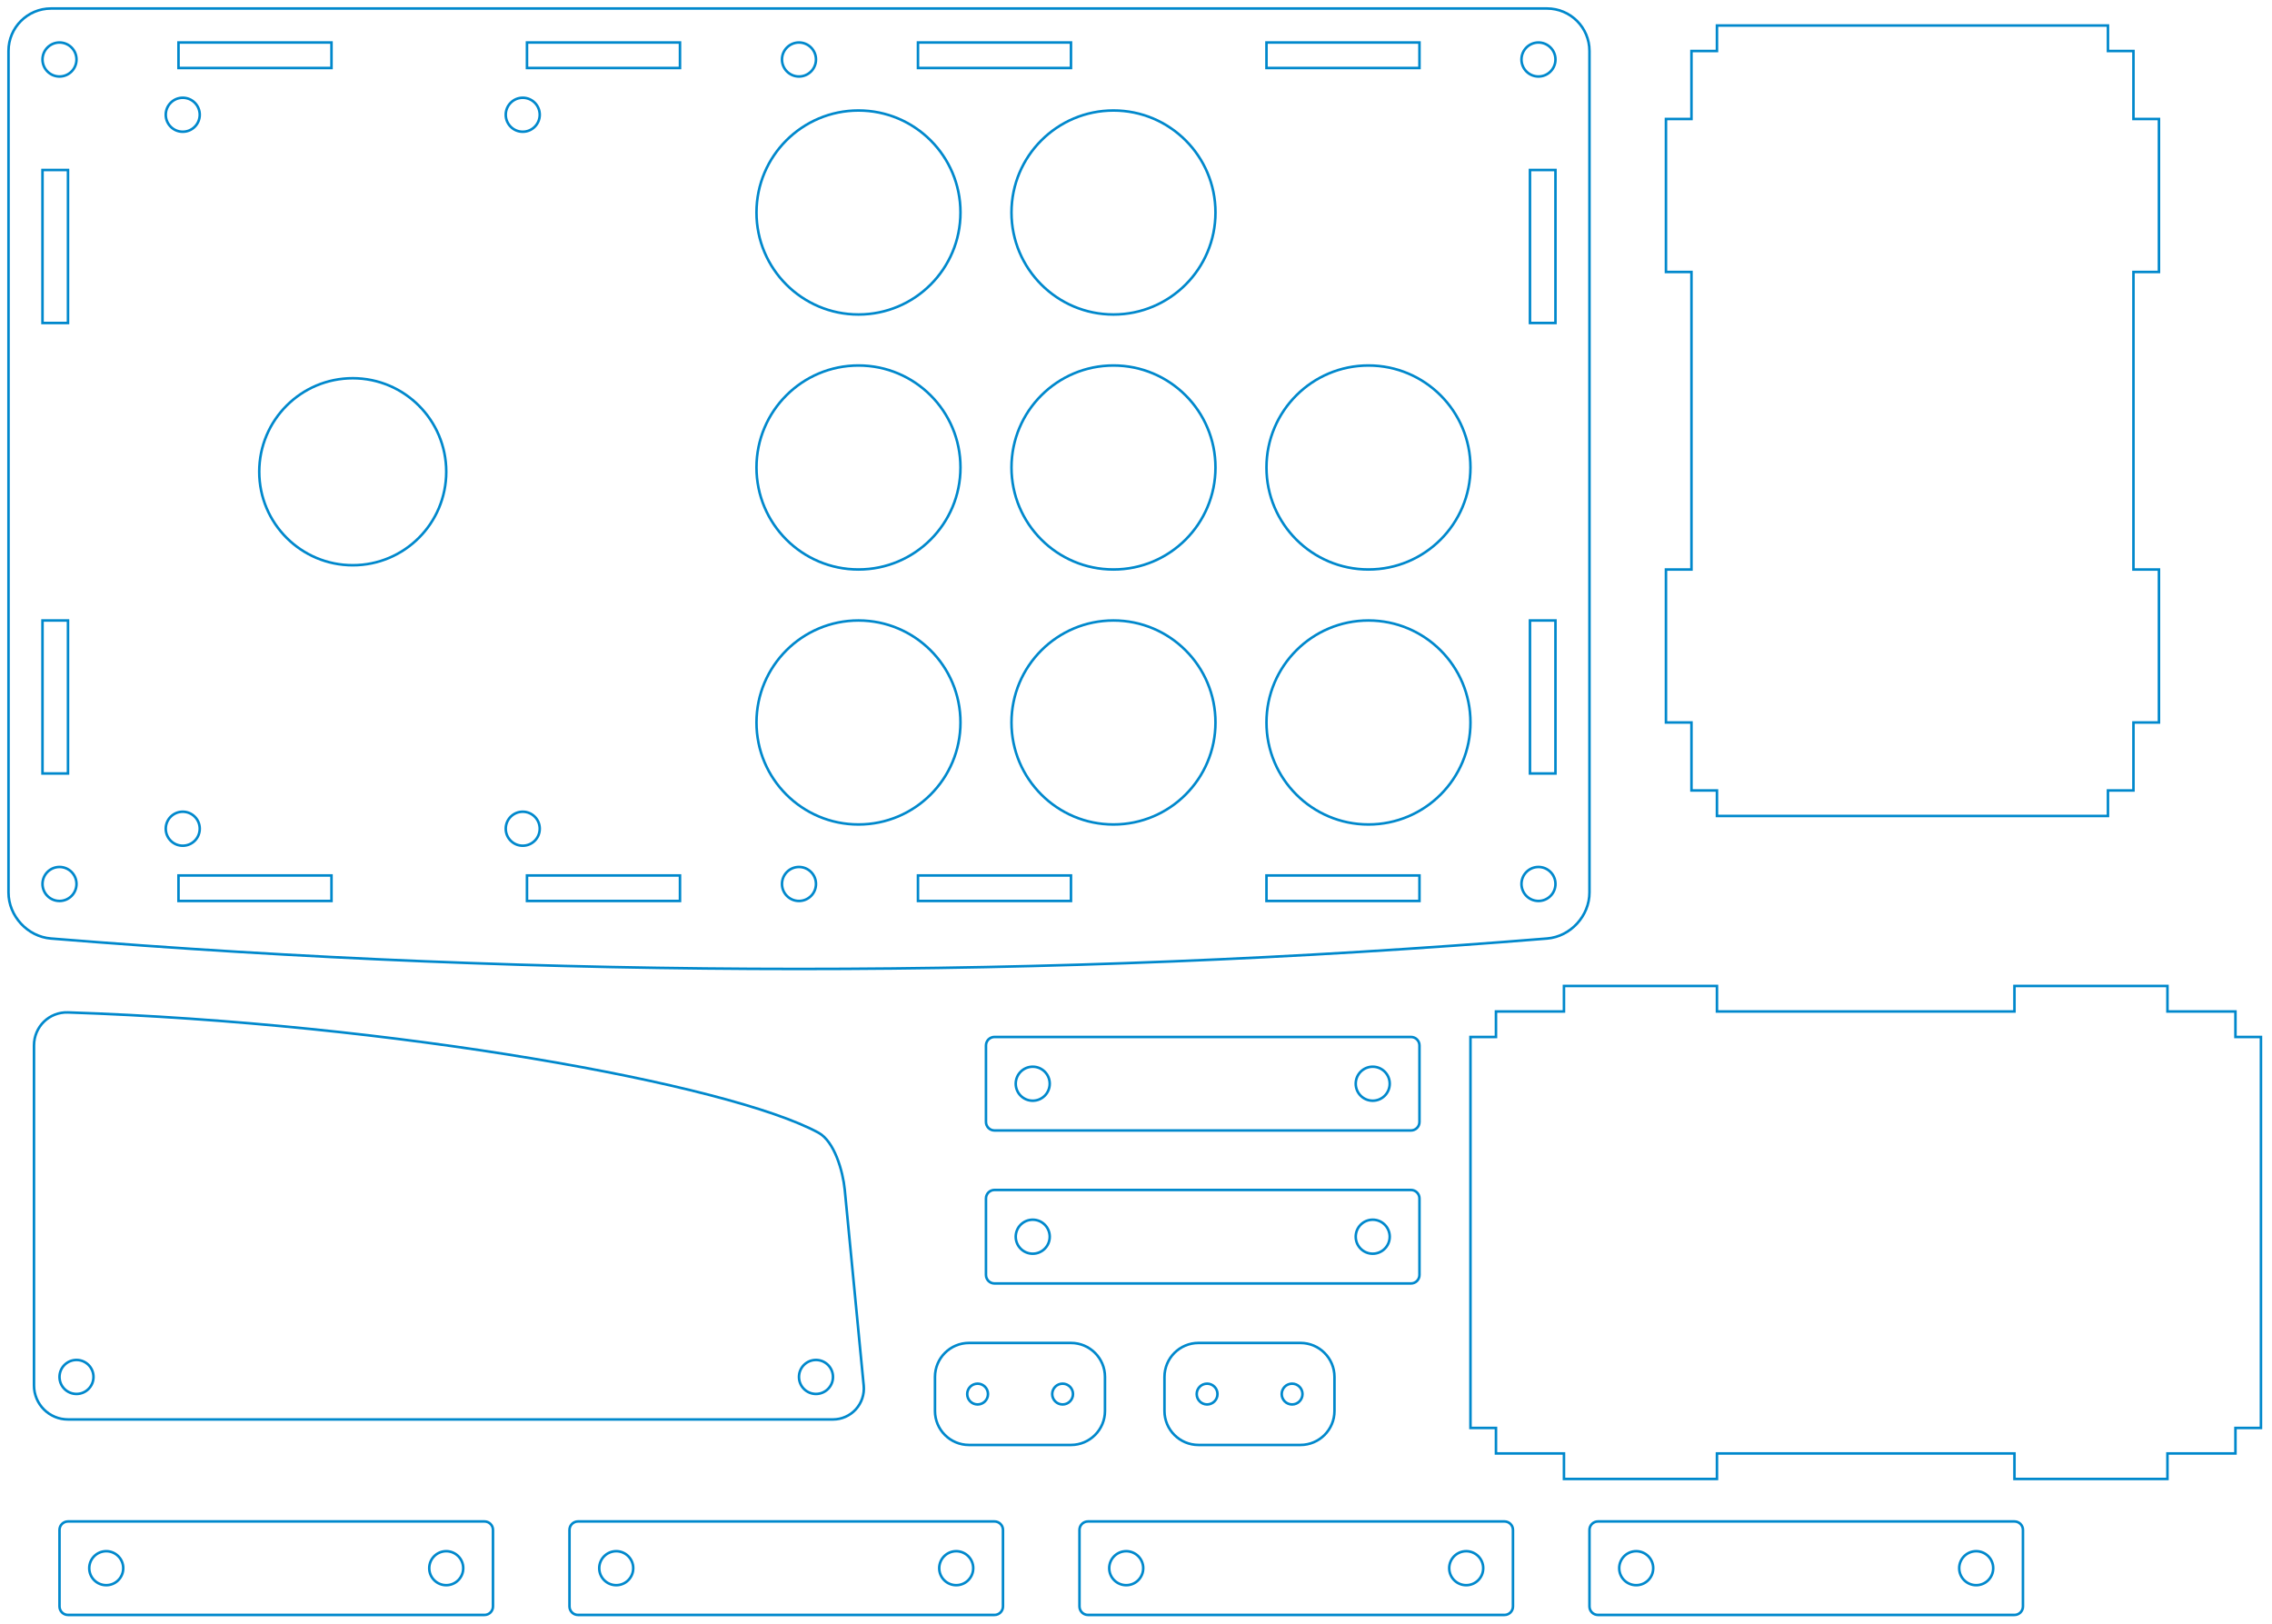
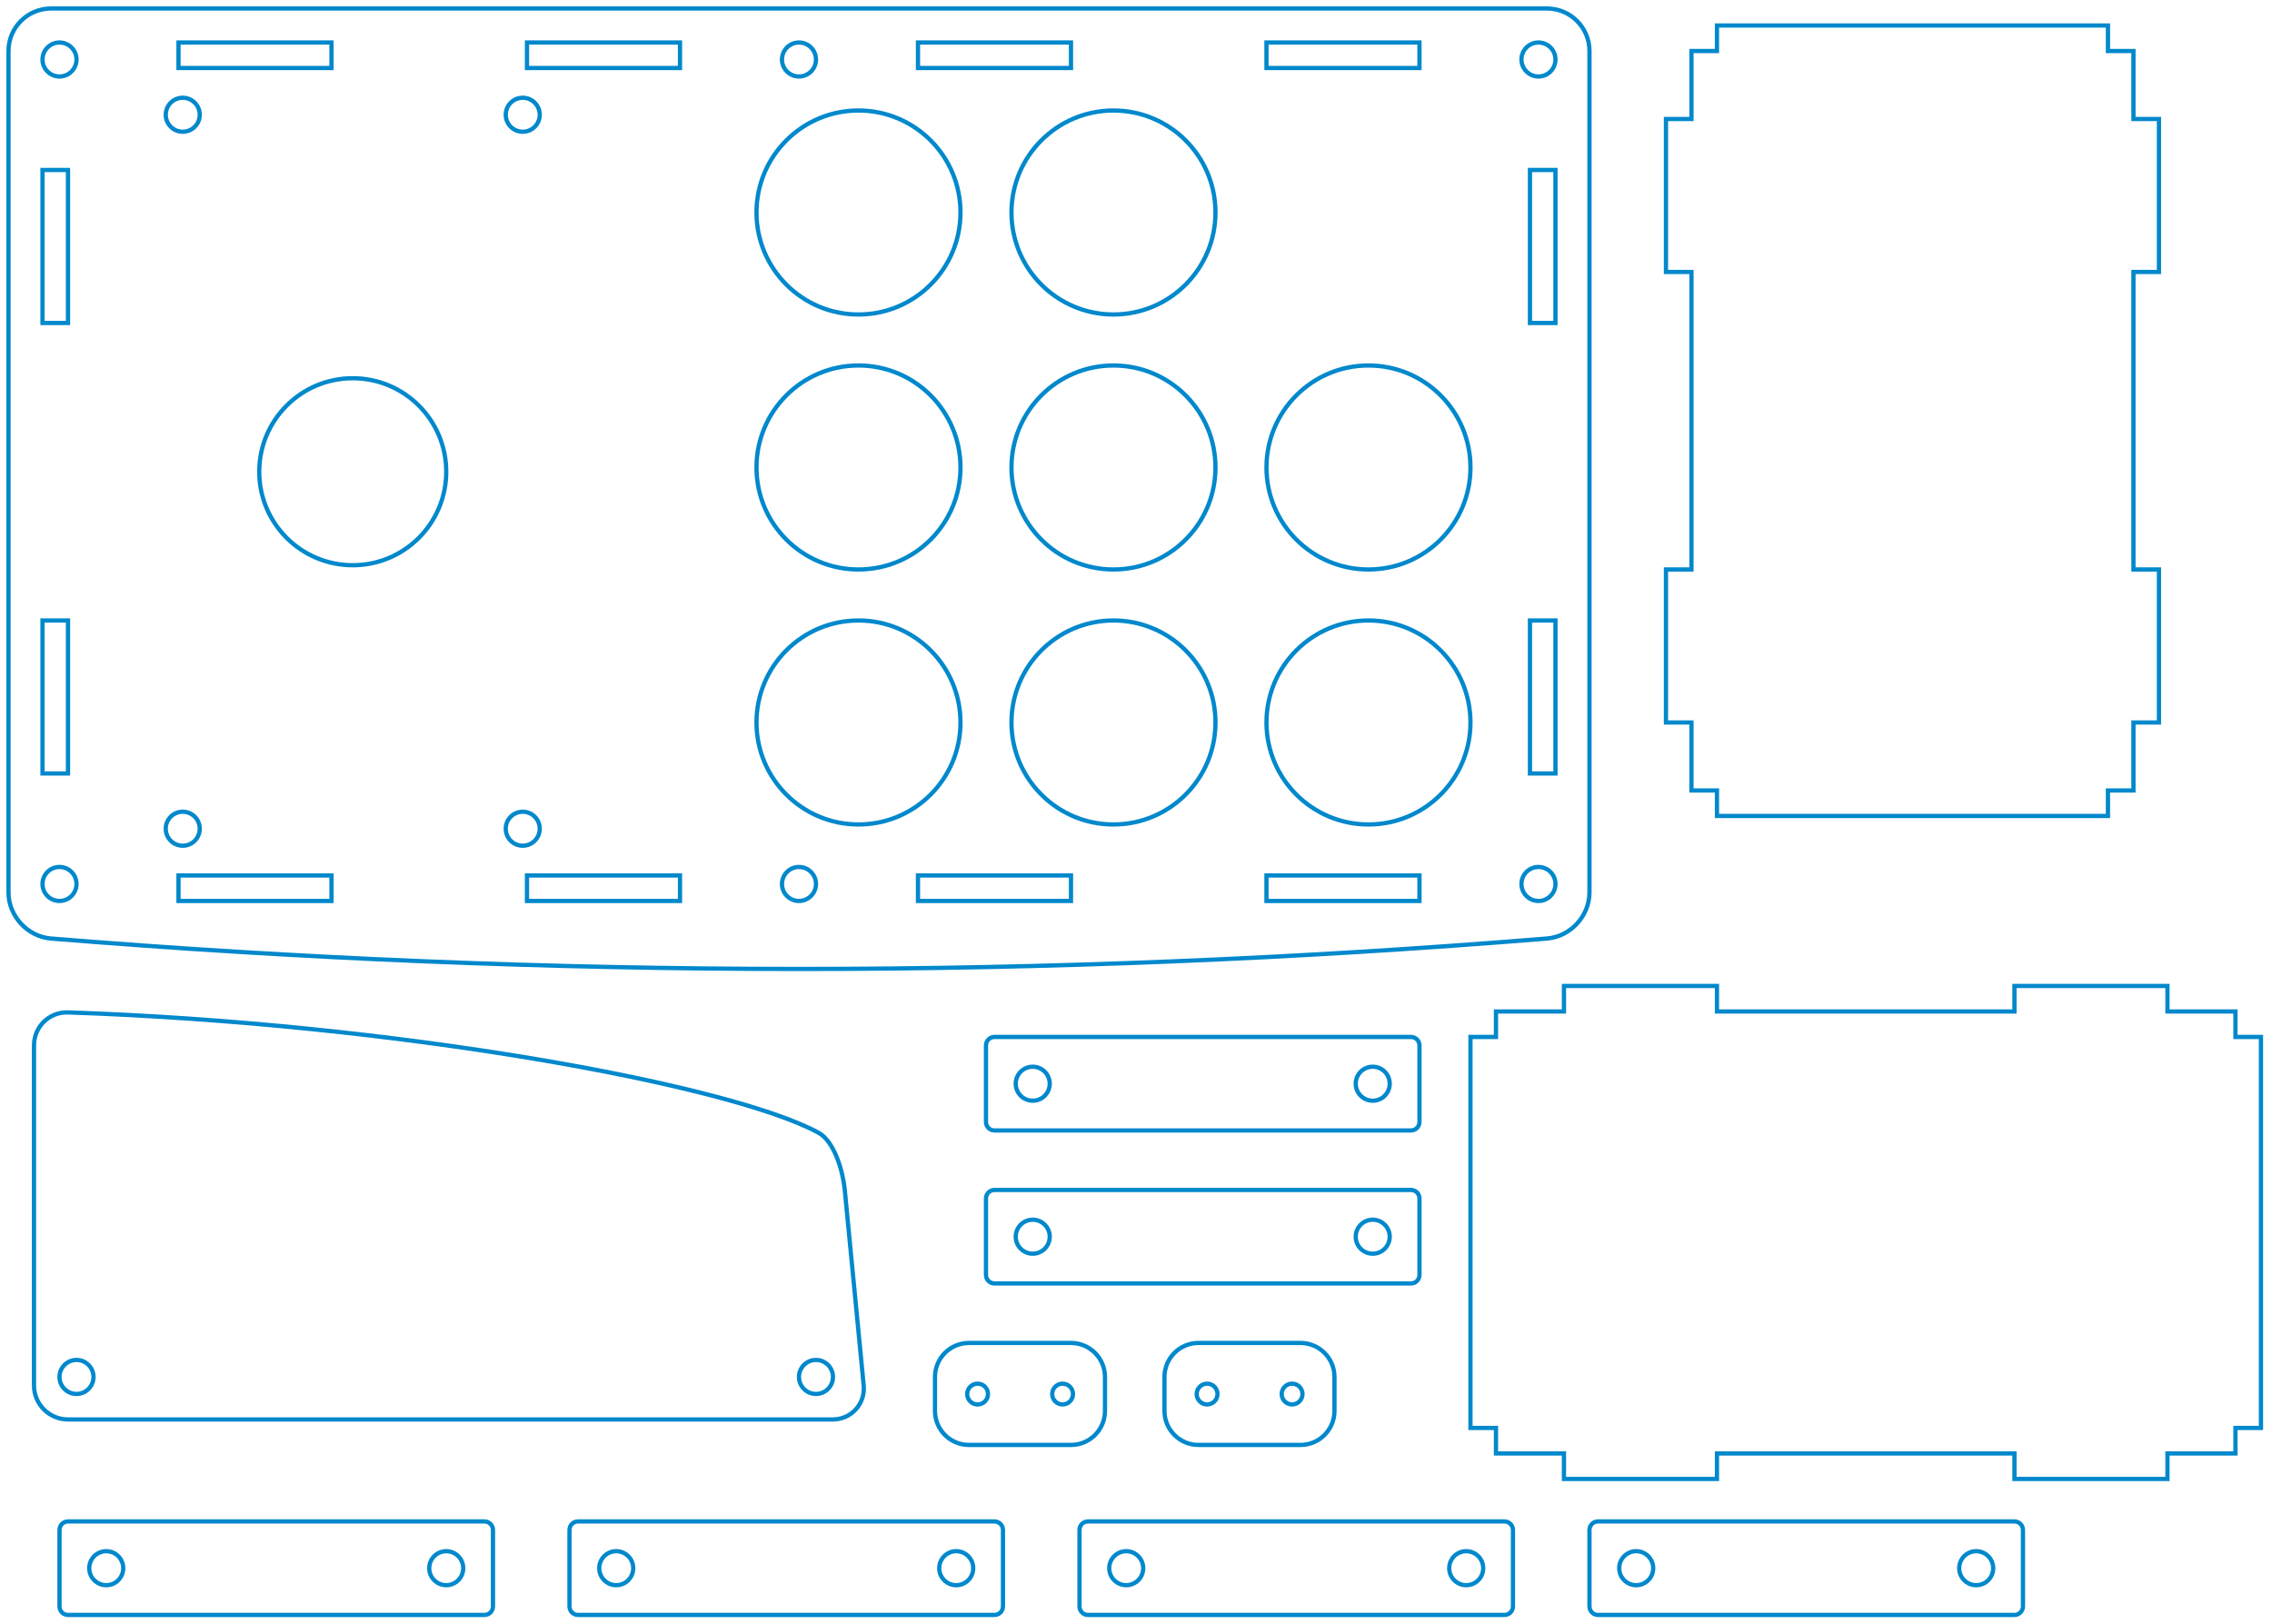
<svg xmlns="http://www.w3.org/2000/svg" xmlns:xlink="http://www.w3.org/1999/xlink" width="267.3mm" height="191mm" viewBox="0 0 267.3 191" version="1.1" id="svg94">
  <style id="style13677">
.measure-arrow
{
}
.measure-label
{

}
.measure-line
{
}</style>
  <defs id="defs91">
-     <color-profile name="Best-RGB" xlink:href="file:///usr/share/color/icc/colord/BestRGB.icc" id="color-profile1159" />
+     <color-profile name="Best-RGB" xlink:href="file:///usr/share/color/icc/colord/BestRGB.icc" id="color-profile1271" />
  </defs>
  <g id="layer1">
-     <g id="g1133" transform="translate(-17,-4)">
-       <g id="g6746-6-5-1" transform="rotate(180,200.5,105)" style="display:inline;stroke:#0088cc;stroke-width:0.3;stroke-miterlimit:4;stroke-dasharray:none;stroke-opacity:1">
-         </g>
-       <g id="g6746-6-5-1-2" transform="rotate(180,211.5,105)" style="display:inline;stroke:#0088cc;stroke-width:0.3;stroke-miterlimit:4;stroke-dasharray:none;stroke-opacity:1">
-         <circle style="display:inline;fill:none;stroke:#0088cc;stroke-width:0.3;stroke-miterlimit:4;stroke-dasharray:none;stroke-opacity:1" id="path23715-2-9-2-2-5-8" cx="280.986" cy="41.987" r="1.223" />
-         <circle style="display:inline;fill:none;stroke:#0088cc;stroke-width:0.3;stroke-miterlimit:4;stroke-dasharray:none;stroke-opacity:1" id="path23715-2-8-7-9-9-5-2" cx="290.986" cy="41.987" r="1.223" />
-         <path style="display:inline;fill:none;stroke:#0088cc;stroke-width:0.3;stroke-miterlimit:4;stroke-dasharray:none;stroke-opacity:1" id="rect6141-3-3-1-8-0" width="20" height="12" x="276" y="36" d="m 280,36 h 12 a 4,4 45 0 1 4,4 v 4 a 4,4 135 0 1 -4,4 h -12 a 4,4 45 0 1 -4,-4 v -4 a 4,4 135 0 1 4,-4 z" />
-       </g>
-       <g id="g6746-6-5-1-2-2" transform="rotate(180,225,105)" style="display:inline;stroke:#0088cc;stroke-width:0.3;stroke-miterlimit:4;stroke-dasharray:none;stroke-opacity:1">
-         <circle style="display:inline;fill:none;stroke:#0088cc;stroke-width:0.3;stroke-miterlimit:4;stroke-dasharray:none;stroke-opacity:1" id="path23715-2-9-2-2-5-8-6" cx="280.986" cy="41.987" r="1.223" />
-         <circle style="display:inline;fill:none;stroke:#0088cc;stroke-width:0.3;stroke-miterlimit:4;stroke-dasharray:none;stroke-opacity:1" id="path23715-2-8-7-9-9-5-2-7" cx="290.986" cy="41.987" r="1.223" />
-         <path style="display:inline;fill:none;stroke:#0088cc;stroke-width:0.3;stroke-miterlimit:4;stroke-dasharray:none;stroke-opacity:1" id="rect6141-3-3-1-8-0-8" width="20" height="12" x="276" y="36" d="m 280,36 h 12 a 4,4 45 0 1 4,4 v 4 a 4,4 135 0 1 -4,4 h -12 a 4,4 45 0 1 -4,-4 v -4 a 4,4 135 0 1 4,-4 z" />
-       </g>
-       <path id="path13164-7-8-8-4-3-5-3-6-2path13164-7-8-8-4-3-5-3-6-2" style="fill:none;stroke:#0088cc;stroke-width:0.3;stroke-linecap:square;stroke-linejoin:miter;stroke-miterlimit:4;stroke-dasharray:none;stroke-dashoffset:0;stroke-opacity:1" d="m 271,18 -3,-6e-5 L 268,10 h -3 v -3 H 219 L 219,10 216,10 216,18 213,18 v 18 h 3 v 35 L 213,71 l 7e-5,18 h 3 L 216,97 h 3 v 3 h 46 V 97 h 3 l -9e-5,-8 h 3 V 71 l -3,-1.4e-4 v -35 h 3 z">
+     <g id="g1517">
+       <path id="path23715-2-9-2-2-5-8" style="display:inline;fill:none;stroke:#0088cc;stroke-width:0.5" transform="scale(-1)" d="m -123.791,-164.013 a 1.223,1.223 0 0 1 -1.223,1.223 1.223,1.223 0 0 1 -1.223,-1.223 1.223,1.223 0 0 1 1.223,-1.223 1.223,1.223 0 0 1 1.223,1.223 z" />
+       <path id="path23715-2-8-7-9-9-5-2" style="display:inline;fill:none;stroke:#0088cc;stroke-width:0.5" transform="scale(-1)" d="m -113.791,-164.013 a 1.223,1.223 0 0 1 -1.223,1.223 1.223,1.223 0 0 1 -1.223,-1.223 1.223,1.223 0 0 1 1.223,-1.223 1.223,1.223 0 0 1 1.223,1.223 z" />
+       <path id="rect6141-3-3-1-8-0" transform="scale(-1)" d="m -126,-170 h 12 a 4,4 45 0 1 4,4 v 4 a 4,4 135 0 1 -4,4 h -12 a 4,4 45 0 1 -4,-4 V -166 a 4,4 135 0 1 4,-4 z" style="display:inline;fill:none;stroke:#0088cc;stroke-width:0.5;stroke-miterlimit:4;stroke-dasharray:none;stroke-opacity:1" />
+       <path id="path23715-2-9-2-2-5-8-6" style="display:inline;fill:none;stroke:#0088cc;stroke-width:0.5" transform="scale(-1)" d="m -150.791,-164.013 a 1.223,1.223 0 0 1 -1.223,1.223 1.223,1.223 0 0 1 -1.223,-1.223 1.223,1.223 0 0 1 1.223,-1.223 1.223,1.223 0 0 1 1.223,1.223 z" />
+       <path id="path23715-2-8-7-9-9-5-2-7" style="display:inline;fill:none;stroke:#0088cc;stroke-width:0.5" transform="scale(-1)" d="m -140.791,-164.013 a 1.223,1.223 0 0 1 -1.223,1.223 1.223,1.223 0 0 1 -1.223,-1.223 1.223,1.223 0 0 1 1.223,-1.223 1.223,1.223 0 0 1 1.223,1.223 z" />
+       <path id="rect6141-3-3-1-8-0-8" transform="scale(-1)" d="m -153,-170 h 12 a 4,4 45 0 1 4,4 v 4 a 4,4 135 0 1 -4,4 h -12 a 4,4 45 0 1 -4,-4 V -166 a 4,4 135 0 1 4,-4 z" style="display:inline;fill:none;stroke:#0088cc;stroke-width:0.5;stroke-miterlimit:4;stroke-dasharray:none;stroke-opacity:1" />
+       <path id="path13164-7-8-8-4-3-5-3-6-2path13164-7-8-8-4-3-5-3-6-2" style="fill:none;stroke:#0088cc;stroke-width:0.5;stroke-linecap:square;stroke-linejoin:miter;stroke-miterlimit:4;stroke-dasharray:none;stroke-dashoffset:0;stroke-opacity:1" d="m 254,14 -3,-6e-5 L 251,6 h -3 v -3 H 202 L 202,6 199,6 199,14 196,14 v 18 h 3 v 35 L 196,67 l 7e-5,18 h 3 L 199,93 h 3 v 3 h 46 V 93 h 3 l -9e-5,-8 h 3 V 67 l -3,-1.4e-4 v -35 h 3 z">
        </path>
-       <path id="path13164-7-8-8-4-3-5-3-6-2path13164-7-8-8-4-3-5-3-6-2-3" style="fill:none;stroke:#0088cc;stroke-width:0.3;stroke-linecap:square;stroke-linejoin:miter;stroke-miterlimit:4;stroke-dasharray:none;stroke-dashoffset:0;stroke-opacity:1" d="m 272,178 6e-5,-3 H 280 v -3 h 3 v -46 h -3 v -3 h -8 l -6e-5,-3 H 254 V 123 h -35 l -1.4e-4,-3 L 201,120 v 3 h -8 v 3 h -3 v 46 h 3 v 3 l 8,1.8e-4 V 178 h 18 l 1.4e-4,-3 h 35 v 3 z">
+       <path id="path13164-7-8-8-4-3-5-3-6-2path13164-7-8-8-4-3-5-3-6-2-3" style="fill:none;stroke:#0088cc;stroke-width:0.5;stroke-linecap:square;stroke-linejoin:miter;stroke-miterlimit:4;stroke-dasharray:none;stroke-dashoffset:0;stroke-opacity:1" d="m 255,174 6e-5,-3 H 263 v -3 h 3 v -46 h -3 v -3 h -8 l -6e-5,-3 H 237 V 119 h -35 l -1.4e-4,-3 L 184,116 v 3 h -8 v 3 h -3 v 46 h 3 v 3 l 8,1.8e-4 V 174 h 18 l 1.4e-4,-3 h 35 v 3 z">
        </path>
-       <g id="g5448-8" transform="translate(106,125)" style="stroke:#0088cc;stroke-width:0.3;stroke-miterlimit:4;stroke-dasharray:none;stroke-opacity:1">
-         <circle style="fill:none;stroke:#0088cc;stroke-width:0.3;stroke-miterlimit:4;stroke-dasharray:none;stroke-opacity:1" id="path6690-0-6-7-9-9" cx="24.5" cy="32.5" r="2" transform="matrix(0,1,1,0,0,0)" />
-         <circle style="fill:none;stroke:#0088cc;stroke-width:0.3;stroke-miterlimit:4;stroke-dasharray:none;stroke-opacity:1" id="path6690-0-6-8-9-0-6" cx="24.5" cy="-72.5" r="2" transform="rotate(90)" />
-         <path style="fill:none;fill-opacity:0.49;stroke:#0088cc;stroke-width:0.3;stroke-linecap:square;stroke-miterlimit:4;stroke-dasharray:none;stroke-opacity:1;paint-order:stroke fill markers" id="rect4534-3-8" width="51" height="11" x="27" y="19" d="m 28,19 49,0 a 1,1 45 0 1 1,1 v 9 a 1,1 135 0 1 -1,1 H 28 a 1,1 45 0 1 -1,-1 l 0,-9 a 1,1 135 0 1 1,-1 z" />
-       </g>
-       <g id="g5448-8-9" transform="translate(106,107)" style="stroke:#0088cc;stroke-width:0.3;stroke-miterlimit:4;stroke-dasharray:none;stroke-opacity:1">
-         <circle style="fill:none;stroke:#0088cc;stroke-width:0.3;stroke-miterlimit:4;stroke-dasharray:none;stroke-opacity:1" id="path6690-0-6-7-9-9-1" cx="24.5" cy="32.5" r="2" transform="matrix(0,1,1,0,0,0)" />
-         <circle style="fill:none;stroke:#0088cc;stroke-width:0.3;stroke-miterlimit:4;stroke-dasharray:none;stroke-opacity:1" id="path6690-0-6-8-9-0-6-3" cx="24.5" cy="-72.5" r="2" transform="rotate(90)" />
-         <path style="fill:none;fill-opacity:0.49;stroke:#0088cc;stroke-width:0.3;stroke-linecap:square;stroke-miterlimit:4;stroke-dasharray:none;stroke-opacity:1;paint-order:stroke fill markers" id="rect4534-3-8-78" width="51" height="11" x="27" y="19" d="m 28,19 49,0 a 1,1 45 0 1 1,1 v 9 a 1,1 135 0 1 -1,1 H 28 a 1,1 45 0 1 -1,-1 l 0,-9 a 1,1 135 0 1 1,-1 z" />
-       </g>
-       <g id="g5448-8-5" transform="translate(-3,164)" style="stroke:#0088cc;stroke-width:0.3;stroke-miterlimit:4;stroke-dasharray:none;stroke-opacity:1">
-         <circle style="fill:none;stroke:#0088cc;stroke-width:0.3;stroke-miterlimit:4;stroke-dasharray:none;stroke-opacity:1" id="path6690-0-6-7-9-9-5" cx="24.5" cy="32.5" r="2" transform="matrix(0,1,1,0,0,0)" />
-         <circle style="fill:none;stroke:#0088cc;stroke-width:0.3;stroke-miterlimit:4;stroke-dasharray:none;stroke-opacity:1" id="path6690-0-6-8-9-0-6-4" cx="24.5" cy="-72.5" r="2" transform="rotate(90)" />
-         <path style="fill:none;fill-opacity:0.49;stroke:#0088cc;stroke-width:0.3;stroke-linecap:square;stroke-miterlimit:4;stroke-dasharray:none;stroke-opacity:1;paint-order:stroke fill markers" id="rect4534-3-8-3" width="51" height="11" x="27" y="19" d="m 28,19 49,0 a 1,1 45 0 1 1,1 v 9 a 1,1 135 0 1 -1,1 H 28 a 1,1 45 0 1 -1,-1 l 0,-9 a 1,1 135 0 1 1,-1 z" />
-       </g>
-       <g id="g5448-8-5-9" transform="translate(57,164)" style="stroke:#0088cc;stroke-width:0.3;stroke-miterlimit:4;stroke-dasharray:none;stroke-opacity:1">
-         <circle style="fill:none;stroke:#0088cc;stroke-width:0.3;stroke-miterlimit:4;stroke-dasharray:none;stroke-opacity:1" id="path6690-0-6-7-9-9-5-7" cx="24.5" cy="32.5" r="2" transform="matrix(0,1,1,0,0,0)" />
-         <circle style="fill:none;stroke:#0088cc;stroke-width:0.3;stroke-miterlimit:4;stroke-dasharray:none;stroke-opacity:1" id="path6690-0-6-8-9-0-6-4-5" cx="24.5" cy="-72.5" r="2" transform="rotate(90)" />
-         <path style="fill:none;fill-opacity:0.49;stroke:#0088cc;stroke-width:0.3;stroke-linecap:square;stroke-miterlimit:4;stroke-dasharray:none;stroke-opacity:1;paint-order:stroke fill markers" id="rect4534-3-8-3-5" width="51" height="11" x="27" y="19" d="m 28,19 49,0 a 1,1 45 0 1 1,1 v 9 a 1,1 135 0 1 -1,1 H 28 a 1,1 45 0 1 -1,-1 l 0,-9 a 1,1 135 0 1 1,-1 z" />
-       </g>
-       <g id="g5448-8-9-6" transform="rotate(180,141,106.5)" style="stroke:#0088cc;stroke-width:0.3;stroke-miterlimit:4;stroke-dasharray:none;stroke-opacity:1">
-         <circle style="fill:none;stroke:#0088cc;stroke-width:0.3;stroke-miterlimit:4;stroke-dasharray:none;stroke-opacity:1" id="path6690-0-6-7-9-9-1-9" cx="24.5" cy="32.5" r="2" transform="matrix(0,1,1,0,0,0)" />
-         <circle style="fill:none;stroke:#0088cc;stroke-width:0.3;stroke-miterlimit:4;stroke-dasharray:none;stroke-opacity:1" id="path6690-0-6-8-9-0-6-3-5" cx="24.5" cy="-72.5" r="2" transform="rotate(90)" />
-         <path style="fill:none;fill-opacity:0.49;stroke:#0088cc;stroke-width:0.3;stroke-linecap:square;stroke-miterlimit:4;stroke-dasharray:none;stroke-opacity:1;paint-order:stroke fill markers" id="rect4534-3-8-78-4" width="51" height="11" x="27" y="19" d="m 28,19 49,0 a 1,1 45 0 1 1,1 v 9 a 1,1 135 0 1 -1,1 H 28 a 1,1 45 0 1 -1,-1 l 0,-9 a 1,1 135 0 1 1,-1 z" />
-       </g>
-       <g id="g5448-8-9-6-4" transform="rotate(180,111,106.5)" style="stroke:#0088cc;stroke-width:0.3;stroke-miterlimit:4;stroke-dasharray:none;stroke-opacity:1">
-         <circle style="fill:none;stroke:#0088cc;stroke-width:0.3;stroke-miterlimit:4;stroke-dasharray:none;stroke-opacity:1" id="path6690-0-6-7-9-9-1-9-8" cx="24.5" cy="32.5" r="2" transform="matrix(0,1,1,0,0,0)" />
-         <circle style="fill:none;stroke:#0088cc;stroke-width:0.3;stroke-miterlimit:4;stroke-dasharray:none;stroke-opacity:1" id="path6690-0-6-8-9-0-6-3-5-8" cx="24.5" cy="-72.5" r="2" transform="rotate(90)" />
-         <path style="fill:none;fill-opacity:0.49;stroke:#0088cc;stroke-width:0.3;stroke-linecap:square;stroke-miterlimit:4;stroke-dasharray:none;stroke-opacity:1;paint-order:stroke fill markers" id="rect4534-3-8-78-4-3" width="51" height="11" x="27" y="19" d="m 28,19 49,0 a 1,1 45 0 1 1,1 v 9 a 1,1 135 0 1 -1,1 H 28 a 1,1 45 0 1 -1,-1 l 0,-9 a 1,1 135 0 1 1,-1 z" />
-       </g>
-       <g id="g2163" style="stroke:#0088cc;stroke-width:0.3;stroke-miterlimit:4;stroke-dasharray:none;stroke-opacity:1">
-         <path id="path9721-82" style="fill:none;stroke:#0088cc;stroke-width:0.3;stroke-linecap:square;stroke-miterlimit:4;stroke-dasharray:none;stroke-opacity:1;paint-order:stroke fill markers" d="M 130,29 A 12,12 0 0 1 118,41 12,12 0 0 1 106,29 12,12 0 0 1 118,17 12,12 0 0 1 130,29 Z" />
-         <path id="path9721-82-7" style="fill:none;stroke:#0088cc;stroke-width:0.3;stroke-linecap:square;stroke-miterlimit:4;stroke-dasharray:none;stroke-opacity:1;paint-order:stroke fill markers" d="M 160,29 A 12,12 0 0 1 148,41 12,12 0 0 1 136,29 12,12 0 0 1 148,17 12,12 0 0 1 160,29 Z" />
-         <path id="path9721-82-78" style="fill:none;stroke:#0088cc;stroke-width:0.3;stroke-linecap:square;stroke-miterlimit:4;stroke-dasharray:none;stroke-opacity:1;paint-order:stroke fill markers" d="M 130,59 A 12,12 0 0 1 118,71 12,12 0 0 1 106,59 12,12 0 0 1 118,47 12,12 0 0 1 130,59 Z" />
-         <path id="path9721-82-7-6" style="fill:none;stroke:#0088cc;stroke-width:0.3;stroke-linecap:square;stroke-miterlimit:4;stroke-dasharray:none;stroke-opacity:1;paint-order:stroke fill markers" d="M 160,59 A 12,12 0 0 1 148,71 12,12 0 0 1 136,59 12,12 0 0 1 148,47 12,12 0 0 1 160,59 Z" />
-         <path id="path9721-82-7-6-4" style="fill:none;stroke:#0088cc;stroke-width:0.3;stroke-linecap:square;stroke-miterlimit:4;stroke-dasharray:none;stroke-opacity:1;paint-order:stroke fill markers" d="M 190,59 A 12,12 0 0 1 178,71 12,12 0 0 1 166,59 12,12 0 0 1 178,47 12,12 0 0 1 190,59 Z" />
-         <path id="path9721-82-78-4" style="fill:none;stroke:#0088cc;stroke-width:0.3;stroke-linecap:square;stroke-miterlimit:4;stroke-dasharray:none;stroke-opacity:1;paint-order:stroke fill markers" d="m 130,89 a 12,12 0 0 1 -12,12 12,12 0 0 1 -12,-12 12,12 0 0 1 12,-12 12,12 0 0 1 12,12 z" />
-         <path id="path9721-82-7-6-3" style="fill:none;stroke:#0088cc;stroke-width:0.3;stroke-linecap:square;stroke-miterlimit:4;stroke-dasharray:none;stroke-opacity:1;paint-order:stroke fill markers" d="m 160,89 a 12,12 0 0 1 -12,12 12,12 0 0 1 -12,-12 12,12 0 0 1 12,-12 12,12 0 0 1 12,12 z" />
-         <path id="path9721-82-7-6-4-1" style="fill:none;stroke:#0088cc;stroke-width:0.3;stroke-linecap:square;stroke-miterlimit:4;stroke-dasharray:none;stroke-opacity:1;paint-order:stroke fill markers" d="m 190,89 a 12,12 0 0 1 -12,12 12,12 0 0 1 -12,-12 12,12 0 0 1 12,-12 12,12 0 0 1 12,12 z" />
-         <path style="fill:none;stroke:#0088cc;stroke-width:0.3;stroke-linecap:square;stroke-linejoin:miter;stroke-miterlimit:4;stroke-dasharray:none;stroke-dashoffset:0;stroke-opacity:1;paint-order:stroke fill markers" d="m 38,9 h 18 V 12 h -18 z" id="path1926-0-3" />
-         <path style="fill:none;stroke:#0088cc;stroke-width:0.3;stroke-linecap:square;stroke-linejoin:miter;stroke-miterlimit:4;stroke-dasharray:none;stroke-dashoffset:0;stroke-opacity:1;paint-order:stroke fill markers" d="m 79,9 h 18 V 12 h -18 z" id="path1926-92-2-6" />
-         <path style="fill:none;stroke:#0088cc;stroke-width:0.3;stroke-linecap:square;stroke-linejoin:miter;stroke-miterlimit:4;stroke-dasharray:none;stroke-dashoffset:0;stroke-opacity:1;paint-order:stroke fill markers" d="m 125,9 h 18 V 12 h -18 z" id="path1926-9-64-3-1" />
-         <path id="path1604-5-0" style="fill:none;stroke:#0088cc;stroke-width:0.3;stroke-linecap:square;stroke-miterlimit:4;stroke-dasharray:none;stroke-opacity:1;paint-order:stroke fill markers" d="m 26,11 a 2,2 0 0 1 -2,2 2,2 0 0 1 -2,-2 2,2 0 0 1 2,-2 2,2 0 0 1 2,2 z" />
-         <path style="fill:none;stroke:#0088cc;stroke-width:0.3;stroke-linecap:square;stroke-linejoin:miter;stroke-miterlimit:4;stroke-dasharray:none;stroke-dashoffset:0;stroke-opacity:1;paint-order:stroke fill markers" d="M 184,9 H 166 V 12 h 18 z" id="path1926-3-3-9-6" />
-         <path id="path1604-7-2-3" style="fill:none;stroke:#0088cc;stroke-width:0.3;stroke-linecap:square;stroke-miterlimit:4;stroke-dasharray:none;stroke-opacity:1;paint-order:stroke fill markers" d="m 196,11 a 2,2 0 0 0 2,2 2,2 0 0 0 2,-2 A 2,2 0 0 0 198,9 2,2 0 0 0 196,11 Z" />
-         <path id="path7429-8-2" style="fill:none;stroke:#0088cc;stroke-width:0.3;stroke-miterlimit:4;stroke-dasharray:none;stroke-opacity:1" d="m 113,11 a 2,2 0 0 1 -2,2 2,2 0 0 1 -2,-2 2,2 0 0 1 2,-2 A 2,2 0 0 1 113,11 Z" />
-         <path style="fill:none;stroke:#0088cc;stroke-width:0.3;stroke-linecap:square;stroke-linejoin:miter;stroke-miterlimit:4;stroke-dasharray:none;stroke-dashoffset:0;stroke-opacity:1;paint-order:stroke fill markers" d="m 38,110 h 18 v -3 h -18 z" id="path1926-9-0" />
-         <path style="fill:none;stroke:#0088cc;stroke-width:0.3;stroke-linecap:square;stroke-linejoin:miter;stroke-miterlimit:4;stroke-dasharray:none;stroke-dashoffset:0;stroke-opacity:1;paint-order:stroke fill markers" d="M 25,95 V 77 h -3 v 18 z" id="path1926-9-8-6" />
-         <path style="fill:none;stroke:#0088cc;stroke-width:0.3;stroke-linecap:square;stroke-linejoin:miter;stroke-miterlimit:4;stroke-dasharray:none;stroke-dashoffset:0;stroke-opacity:1;paint-order:stroke fill markers" d="M 200,95 V 77 h -3 v 18 z" id="path1926-9-8-4-1" />
-         <path style="fill:none;stroke:#0088cc;stroke-width:0.3;stroke-linecap:square;stroke-linejoin:miter;stroke-miterlimit:4;stroke-dasharray:none;stroke-dashoffset:0;stroke-opacity:1;paint-order:stroke fill markers" d="m 79,110 h 18 v -3 h -18 z" id="path1926-92-7-5" />
-         <path style="fill:none;stroke:#0088cc;stroke-width:0.3;stroke-linecap:square;stroke-linejoin:miter;stroke-miterlimit:4;stroke-dasharray:none;stroke-dashoffset:0;stroke-opacity:1;paint-order:stroke fill markers" d="m 125,110 h 18 v -3 h -18 z" id="path1926-9-64-36-5" />
-         <path id="path1604-2-4" style="fill:none;stroke:#0088cc;stroke-width:0.3;stroke-linecap:square;stroke-miterlimit:4;stroke-dasharray:none;stroke-opacity:1;paint-order:stroke fill markers" d="m 26,108 a 2,2 0 0 0 -2,-2 2,2 0 0 0 -2,2 2,2 0 0 0 2,2 2,2 0 0 0 2,-2 z" />
-         <path style="fill:none;stroke:#0088cc;stroke-width:0.3;stroke-linecap:square;stroke-linejoin:miter;stroke-miterlimit:4;stroke-dasharray:none;stroke-dashoffset:0;stroke-opacity:1;paint-order:stroke fill markers" d="m 184,110 h -18 v -3 h 18 z" id="path1926-3-3-93-7" />
-         <path id="path1604-7-94-6" style="fill:none;stroke:#0088cc;stroke-width:0.3;stroke-linecap:square;stroke-miterlimit:4;stroke-dasharray:none;stroke-opacity:1;paint-order:stroke fill markers" d="m 196,108 a 2,2 0 0 1 2,-2 2,2 0 0 1 2,2 2,2 0 0 1 -2,2 2,2 0 0 1 -2,-2 z" />
-         <path id="path7429-7-5" style="fill:none;stroke:#0088cc;stroke-width:0.3;stroke-miterlimit:4;stroke-dasharray:none;stroke-opacity:1" d="m 113,108 a 2,2 0 0 0 -2,-2 2,2 0 0 0 -2,2 2,2 0 0 0 2,2 2,2 0 0 0 2,-2 z" />
-         <path style="fill:none;stroke:#0088cc;stroke-width:0.3;stroke-linecap:square;stroke-linejoin:miter;stroke-miterlimit:4;stroke-dasharray:none;stroke-dashoffset:0;stroke-opacity:1;paint-order:stroke fill markers" d="M 200,42 V 24 h -3 v 18 z" id="path1926-9-8-5-6" />
-         <path style="fill:none;stroke:#0088cc;stroke-width:0.3;stroke-linecap:square;stroke-linejoin:miter;stroke-miterlimit:4;stroke-dasharray:none;stroke-dashoffset:0;stroke-opacity:1;paint-order:stroke fill markers" d="M 25,42 V 24 h -3 v 18 z" id="path1926-9-8-0-9" />
-         <circle style="fill:none;stroke:#0088cc;stroke-width:0.3;stroke-miterlimit:4;stroke-dasharray:none;stroke-opacity:1" id="path6690-0-0" cx="-101.5" cy="38.5" r="2" transform="rotate(-90)" />
-         <circle style="fill:none;stroke:#0088cc;stroke-width:0.3;stroke-miterlimit:4;stroke-dasharray:none;stroke-opacity:1" id="path6690-0-6-7" cx="17.5" cy="38.5" r="2" transform="matrix(0,1,1,0,0,0)" />
-         <circle style="fill:none;stroke:#0088cc;stroke-width:0.3;stroke-miterlimit:4;stroke-dasharray:none;stroke-opacity:1" id="path6690-0-2-2" cx="-101.5" cy="-78.5" r="2" transform="matrix(0,-1,-1,0,0,0)" />
-         <circle style="fill:none;stroke:#0088cc;stroke-width:0.3;stroke-miterlimit:4;stroke-dasharray:none;stroke-opacity:1" id="path6690-0-6-8-9" cx="17.5" cy="-78.5" r="2" transform="rotate(90)" />
-         <circle style="fill:none;stroke:#0088cc;stroke-width:0.3;stroke-miterlimit:4;stroke-dasharray:none;stroke-opacity:1" id="path11233" cx="58.5" cy="59.5" r="11" />
-         <path id="rect334" style="fill:none;stroke:#0088cc;stroke-width:0.3;stroke-miterlimit:4;stroke-dasharray:none;stroke-opacity:1" d="m 23,5 h 176 a 5,5 45 0 1 5,5 v 99 c 0,2.761 -2.23,5.193 -4.983,5.418 C 140.24,119.209 81.562,119.18 22.983,114.417 20.23,114.193 18,111.761 18,109 V 10 a 5,5 135 0 1 5,-5 z" />
-       </g>
-       <g id="g9419" transform="rotate(180,108,131)" style="display:inline;stroke:#0088cc;stroke-width:0.3;stroke-miterlimit:4;stroke-dasharray:none;stroke-opacity:1">
-         <path id="path7429-9-4-9" style="display:inline;fill:none;stroke:#0088cc;stroke-width:0.3;stroke-miterlimit:4;stroke-dasharray:none;stroke-opacity:1" d="m 105,96 a 2,2 0 0 0 -2,-2 2,2 0 0 0 -2,2 2,2 0 0 0 2,2 2,2 0 0 0 2,-2 z" />
-         <path id="path7429-9-4-9-2" style="display:inline;fill:none;stroke:#0088cc;stroke-width:0.3;stroke-miterlimit:4;stroke-dasharray:none;stroke-opacity:1" d="m 192,96 a 2,2 0 0 0 -2,-2 2,2 0 0 0 -2,2 2,2 0 0 0 2,2 2,2 0 0 0 2,-2 z" />
-         <path id="rect2249" style="fill:none;stroke:#0088cc;stroke-width:0.3;stroke-miterlimit:4;stroke-dasharray:none;stroke-opacity:1" d="m 101,91 90,-2e-6 a 4,4 45 0 1 4,4 V 135 c 0,2.209 -1.791,3.962 -3.998,3.888 -38.399,-1.282 -77.799,-8.442 -88.299,-14.156 -1.864,-1.015 -2.875,-4.514 -3.088,-6.713 l -2.229,-23.037 A 3.632,3.632 132.236 0 1 101,91 Z" />
-       </g>
+       <path id="path6690-0-6-7-9-9" style="fill:none;stroke:#0088cc;stroke-width:0.5" transform="matrix(0,1,1,0,0,0)" d="m 147.5,121.5 a 2,2 0 0 1 -2,2 2,2 0 0 1 -2,-2 2,2 0 0 1 2,-2 2,2 0 0 1 2,2 z" />
+       <path id="path6690-0-6-8-9-0-6" style="fill:none;stroke:#0088cc;stroke-width:0.5" transform="rotate(90)" d="m 147.5,-161.5 a 2,2 0 0 1 -2,2 2,2 0 0 1 -2,-2 2,2 0 0 1 2,-2 2,2 0 0 1 2,2 z" />
+       <path id="rect4534-3-8" d="m 117,140 h 49 a 1,1 45 0 1 1,1 v 9 a 1,1 135 0 1 -1,1 h -49 a 1,1 45 0 1 -1,-1 v -9 a 1,1 135 0 1 1,-1 z" style="fill:none;fill-opacity:0.49;stroke:#0088cc;stroke-width:0.5;stroke-linecap:square;stroke-miterlimit:4;stroke-dasharray:none;stroke-opacity:1;paint-order:stroke fill markers" />
+       <path id="path6690-0-6-7-9-9-1" style="fill:none;stroke:#0088cc;stroke-width:0.5" transform="matrix(0,1,1,0,0,0)" d="m 129.5,121.5 a 2,2 0 0 1 -2,2 2,2 0 0 1 -2,-2 2,2 0 0 1 2,-2 2,2 0 0 1 2,2 z" />
+       <path id="path6690-0-6-8-9-0-6-3" style="fill:none;stroke:#0088cc;stroke-width:0.5" transform="rotate(90)" d="m 129.5,-161.5 a 2,2 0 0 1 -2,2 2,2 0 0 1 -2,-2 2,2 0 0 1 2,-2 2,2 0 0 1 2,2 z" />
+       <path id="rect4534-3-8-78" d="m 117,122 h 49 a 1,1 45 0 1 1,1 v 9 a 1,1 135 0 1 -1,1 l -49,0 a 1,1 45 0 1 -1,-1 v -9 a 1,1 135 0 1 1,-1 z" style="fill:none;fill-opacity:0.49;stroke:#0088cc;stroke-width:0.5;stroke-linecap:square;stroke-miterlimit:4;stroke-dasharray:none;stroke-opacity:1;paint-order:stroke fill markers" />
+       <path id="path6690-0-6-7-9-9-5" style="fill:none;stroke:#0088cc;stroke-width:0.5" transform="matrix(0,1,1,0,0,0)" d="m 186.5,12.5 a 2,2 0 0 1 -2,2 2,2 0 0 1 -2,-2 2,2 0 0 1 2,-2 2,2 0 0 1 2,2 z" />
+       <path id="path6690-0-6-8-9-0-6-4" style="fill:none;stroke:#0088cc;stroke-width:0.5" transform="rotate(90)" d="m 186.5,-52.5 a 2,2 0 0 1 -2,2 2,2 0 0 1 -2,-2 2,2 0 0 1 2,-2 2,2 0 0 1 2,2 z" />
+       <path id="rect4534-3-8-3" d="m 8,179 49,0 a 1,1 45 0 1 1,1 v 9 a 1,1 135 0 1 -1,1 h -49 a 1,1 45 0 1 -1,-1 v -9 a 1,1 135 0 1 1,-1 z" style="fill:none;fill-opacity:0.49;stroke:#0088cc;stroke-width:0.5;stroke-linecap:square;stroke-miterlimit:4;stroke-dasharray:none;stroke-opacity:1;paint-order:stroke fill markers" />
+       <path id="path6690-0-6-7-9-9-5-7" style="fill:none;stroke:#0088cc;stroke-width:0.5" transform="matrix(0,1,1,0,0,0)" d="m 186.5,72.5 a 2,2 0 0 1 -2,2 2,2 0 0 1 -2,-2 2,2 0 0 1 2,-2 2,2 0 0 1 2,2 z" />
+       <path id="path6690-0-6-8-9-0-6-4-5" style="fill:none;stroke:#0088cc;stroke-width:0.5" transform="rotate(90)" d="m 186.5,-112.5 a 2,2 0 0 1 -2,2 2,2 0 0 1 -2,-2 2,2 0 0 1 2,-2 2,2 0 0 1 2,2 z" />
+       <path id="rect4534-3-8-3-5" d="m 68,179 49,0 a 1,1 45 0 1 1,1 v 9 a 1,1 135 0 1 -1,1 H 68 a 1,1 45 0 1 -1,-1 v -9 a 1,1 135 0 1 1,-1 z" style="fill:none;fill-opacity:0.49;stroke:#0088cc;stroke-width:0.5;stroke-linecap:square;stroke-miterlimit:4;stroke-dasharray:none;stroke-opacity:1;paint-order:stroke fill markers" />
+       <path id="path6690-0-6-7-9-9-1-9" style="fill:none;stroke:#0088cc;stroke-width:0.5" transform="matrix(0,-1,-1,0,0,0)" d="m -182.5,-232.5 a 2,2 0 0 1 -2,2 2,2 0 0 1 -2,-2 2,2 0 0 1 2,-2 2,2 0 0 1 2,2 z" />
+       <path id="path6690-0-6-8-9-0-6-3-5" style="fill:none;stroke:#0088cc;stroke-width:0.5" transform="rotate(-90)" d="m -182.5,192.5 a 2,2 0 0 1 -2,2 2,2 0 0 1 -2,-2 2,2 0 0 1 2,-2 2,2 0 0 1 2,2 z" />
+       <path id="rect4534-3-8-78-4" transform="scale(-1)" d="m -237,-190 h 49 a 1,1 45 0 1 1,1 v 9 a 1,1 135 0 1 -1,1 l -49,0 a 1,1 45 0 1 -1,-1 l 0,-9 a 1,1 135 0 1 1,-1 z" style="fill:none;fill-opacity:0.49;stroke:#0088cc;stroke-width:0.5;stroke-linecap:square;stroke-miterlimit:4;stroke-dasharray:none;stroke-opacity:1;paint-order:stroke fill markers" />
+       <path id="path6690-0-6-7-9-9-1-9-8" style="fill:none;stroke:#0088cc;stroke-width:0.5" transform="matrix(0,-1,-1,0,0,0)" d="m -182.5,-172.5 a 2,2 0 0 1 -2,2 2,2 0 0 1 -2,-2 2,2 0 0 1 2,-2 2,2 0 0 1 2,2 z" />
+       <path id="path6690-0-6-8-9-0-6-3-5-8" style="fill:none;stroke:#0088cc;stroke-width:0.5" transform="rotate(-90)" d="m -182.5,132.5 a 2,2 0 0 1 -2,2 2,2 0 0 1 -2,-2 2,2 0 0 1 2,-2 2,2 0 0 1 2,2 z" />
+       <path id="rect4534-3-8-78-4-3" transform="scale(-1)" d="m -177,-190 h 49 a 1,1 45 0 1 1,1 v 9 a 1,1 135 0 1 -1,1 l -49,0 a 1,1 45 0 1 -1,-1 v -9 a 1,1 135 0 1 1,-1 z" style="fill:none;fill-opacity:0.49;stroke:#0088cc;stroke-width:0.5;stroke-linecap:square;stroke-miterlimit:4;stroke-dasharray:none;stroke-opacity:1;paint-order:stroke fill markers" />
+       <path id="path9721-82" style="fill:none;stroke:#0088cc;stroke-width:0.5;stroke-linecap:square;stroke-miterlimit:4;stroke-dasharray:none;stroke-opacity:1;paint-order:stroke fill markers" d="M 113,25 A 12,12 0 0 1 101,37 12,12 0 0 1 89,25 12,12 0 0 1 101,13 12,12 0 0 1 113,25 Z" />
+       <path id="path9721-82-7" style="fill:none;stroke:#0088cc;stroke-width:0.5;stroke-linecap:square;stroke-miterlimit:4;stroke-dasharray:none;stroke-opacity:1;paint-order:stroke fill markers" d="M 143,25 A 12,12 0 0 1 131,37 12,12 0 0 1 119,25 12,12 0 0 1 131,13 12,12 0 0 1 143,25 Z" />
+       <path id="path9721-82-78" style="fill:none;stroke:#0088cc;stroke-width:0.5;stroke-linecap:square;stroke-miterlimit:4;stroke-dasharray:none;stroke-opacity:1;paint-order:stroke fill markers" d="M 113,55 A 12,12 0 0 1 101,67 12,12 0 0 1 89,55 12,12 0 0 1 101,43 12,12 0 0 1 113,55 Z" />
+       <path id="path9721-82-7-6" style="fill:none;stroke:#0088cc;stroke-width:0.5;stroke-linecap:square;stroke-miterlimit:4;stroke-dasharray:none;stroke-opacity:1;paint-order:stroke fill markers" d="M 143,55 A 12,12 0 0 1 131,67 12,12 0 0 1 119,55 12,12 0 0 1 131,43 12,12 0 0 1 143,55 Z" />
+       <path id="path9721-82-7-6-4" style="fill:none;stroke:#0088cc;stroke-width:0.5;stroke-linecap:square;stroke-miterlimit:4;stroke-dasharray:none;stroke-opacity:1;paint-order:stroke fill markers" d="M 173,55 A 12,12 0 0 1 161,67 12,12 0 0 1 149,55 12,12 0 0 1 161,43 12,12 0 0 1 173,55 Z" />
+       <path id="path9721-82-78-4" style="fill:none;stroke:#0088cc;stroke-width:0.5;stroke-linecap:square;stroke-miterlimit:4;stroke-dasharray:none;stroke-opacity:1;paint-order:stroke fill markers" d="M 113,85 A 12,12 0 0 1 101,97 12,12 0 0 1 89,85 12,12 0 0 1 101,73 12,12 0 0 1 113,85 Z" />
+       <path id="path9721-82-7-6-3" style="fill:none;stroke:#0088cc;stroke-width:0.5;stroke-linecap:square;stroke-miterlimit:4;stroke-dasharray:none;stroke-opacity:1;paint-order:stroke fill markers" d="M 143,85 A 12,12 0 0 1 131,97 12,12 0 0 1 119,85 12,12 0 0 1 131,73 12,12 0 0 1 143,85 Z" />
+       <path id="path9721-82-7-6-4-1" style="fill:none;stroke:#0088cc;stroke-width:0.5;stroke-linecap:square;stroke-miterlimit:4;stroke-dasharray:none;stroke-opacity:1;paint-order:stroke fill markers" d="M 173,85 A 12,12 0 0 1 161,97 12,12 0 0 1 149,85 12,12 0 0 1 161,73 12,12 0 0 1 173,85 Z" />
+       <path style="fill:none;stroke:#0088cc;stroke-width:0.5;stroke-linecap:square;stroke-linejoin:miter;stroke-miterlimit:4;stroke-dasharray:none;stroke-dashoffset:0;stroke-opacity:1;paint-order:stroke fill markers" d="m 21,5 h 18 v 3 h -18 z" id="path1926-0-3" />
+       <path style="fill:none;stroke:#0088cc;stroke-width:0.5;stroke-linecap:square;stroke-linejoin:miter;stroke-miterlimit:4;stroke-dasharray:none;stroke-dashoffset:0;stroke-opacity:1;paint-order:stroke fill markers" d="m 62,5 h 18 v 3 h -18 z" id="path1926-92-2-6" />
+       <path style="fill:none;stroke:#0088cc;stroke-width:0.5;stroke-linecap:square;stroke-linejoin:miter;stroke-miterlimit:4;stroke-dasharray:none;stroke-dashoffset:0;stroke-opacity:1;paint-order:stroke fill markers" d="m 108,5 h 18 v 3 h -18 z" id="path1926-9-64-3-1" />
+       <path id="path1604-5-0" style="fill:none;stroke:#0088cc;stroke-width:0.5;stroke-linecap:square;stroke-miterlimit:4;stroke-dasharray:none;stroke-opacity:1;paint-order:stroke fill markers" d="m 9,7 a 2,2 0 0 1 -2,2 2,2 0 0 1 -2,-2 2,2 0 0 1 2,-2 2,2 0 0 1 2,2 z" />
+       <path style="fill:none;stroke:#0088cc;stroke-width:0.5;stroke-linecap:square;stroke-linejoin:miter;stroke-miterlimit:4;stroke-dasharray:none;stroke-dashoffset:0;stroke-opacity:1;paint-order:stroke fill markers" d="m 167,5 h -18 v 3 h 18 z" id="path1926-3-3-9-6" />
+       <path id="path1604-7-2-3" style="fill:none;stroke:#0088cc;stroke-width:0.5;stroke-linecap:square;stroke-miterlimit:4;stroke-dasharray:none;stroke-opacity:1;paint-order:stroke fill markers" d="m 179,7 a 2,2 0 0 0 2,2 2,2 0 0 0 2,-2 2,2 0 0 0 -2,-2 2,2 0 0 0 -2,2 z" />
+       <path id="path7429-8-2" style="fill:none;stroke:#0088cc;stroke-width:0.5;stroke-miterlimit:4;stroke-dasharray:none;stroke-opacity:1" d="m 96,7 a 2,2 0 0 1 -2,2 2,2 0 0 1 -2,-2 2,2 0 0 1 2,-2 2,2 0 0 1 2,2 z" />
+       <path style="fill:none;stroke:#0088cc;stroke-width:0.5;stroke-linecap:square;stroke-linejoin:miter;stroke-miterlimit:4;stroke-dasharray:none;stroke-dashoffset:0;stroke-opacity:1;paint-order:stroke fill markers" d="m 21,106 h 18 v -3 h -18 z" id="path1926-9-0" />
+       <path style="fill:none;stroke:#0088cc;stroke-width:0.5;stroke-linecap:square;stroke-linejoin:miter;stroke-miterlimit:4;stroke-dasharray:none;stroke-dashoffset:0;stroke-opacity:1;paint-order:stroke fill markers" d="M 8,91 V 73 H 5 v 18 z" id="path1926-9-8-6" />
+       <path style="fill:none;stroke:#0088cc;stroke-width:0.5;stroke-linecap:square;stroke-linejoin:miter;stroke-miterlimit:4;stroke-dasharray:none;stroke-dashoffset:0;stroke-opacity:1;paint-order:stroke fill markers" d="M 183,91 V 73 h -3 v 18 z" id="path1926-9-8-4-1" />
+       <path style="fill:none;stroke:#0088cc;stroke-width:0.5;stroke-linecap:square;stroke-linejoin:miter;stroke-miterlimit:4;stroke-dasharray:none;stroke-dashoffset:0;stroke-opacity:1;paint-order:stroke fill markers" d="m 62,106 h 18 v -3 h -18 z" id="path1926-92-7-5" />
+       <path style="fill:none;stroke:#0088cc;stroke-width:0.5;stroke-linecap:square;stroke-linejoin:miter;stroke-miterlimit:4;stroke-dasharray:none;stroke-dashoffset:0;stroke-opacity:1;paint-order:stroke fill markers" d="m 108,106 h 18 v -3 h -18 z" id="path1926-9-64-36-5" />
+       <path id="path1604-2-4" style="fill:none;stroke:#0088cc;stroke-width:0.5;stroke-linecap:square;stroke-miterlimit:4;stroke-dasharray:none;stroke-opacity:1;paint-order:stroke fill markers" d="m 9,104 a 2,2 0 0 0 -2,-2 2,2 0 0 0 -2,2 2,2 0 0 0 2,2 2,2 0 0 0 2,-2 z" />
+       <path style="fill:none;stroke:#0088cc;stroke-width:0.5;stroke-linecap:square;stroke-linejoin:miter;stroke-miterlimit:4;stroke-dasharray:none;stroke-dashoffset:0;stroke-opacity:1;paint-order:stroke fill markers" d="m 167,106 h -18 v -3 h 18 z" id="path1926-3-3-93-7" />
+       <path id="path1604-7-94-6" style="fill:none;stroke:#0088cc;stroke-width:0.5;stroke-linecap:square;stroke-miterlimit:4;stroke-dasharray:none;stroke-opacity:1;paint-order:stroke fill markers" d="m 179,104 a 2,2 0 0 1 2,-2 2,2 0 0 1 2,2 2,2 0 0 1 -2,2 2,2 0 0 1 -2,-2 z" />
+       <path id="path7429-7-5" style="fill:none;stroke:#0088cc;stroke-width:0.5;stroke-miterlimit:4;stroke-dasharray:none;stroke-opacity:1" d="m 96,104 a 2,2 0 0 0 -2,-2 2,2 0 0 0 -2,2 2,2 0 0 0 2,2 2,2 0 0 0 2,-2 z" />
+       <path style="fill:none;stroke:#0088cc;stroke-width:0.5;stroke-linecap:square;stroke-linejoin:miter;stroke-miterlimit:4;stroke-dasharray:none;stroke-dashoffset:0;stroke-opacity:1;paint-order:stroke fill markers" d="M 183,38 V 20 h -3 v 18 z" id="path1926-9-8-5-6" />
+       <path style="fill:none;stroke:#0088cc;stroke-width:0.5;stroke-linecap:square;stroke-linejoin:miter;stroke-miterlimit:4;stroke-dasharray:none;stroke-dashoffset:0;stroke-opacity:1;paint-order:stroke fill markers" d="M 8,38 V 20 H 5 v 18 z" id="path1926-9-8-0-9" />
+       <path id="path6690-0-0" style="fill:none;stroke:#0088cc;stroke-width:0.5" transform="rotate(-90)" d="m -95.5,21.5 a 2,2 0 0 1 -2,2 2,2 0 0 1 -2,-2 2,2 0 0 1 2,-2 2,2 0 0 1 2,2 z" />
+       <path id="path6690-0-6-7" style="fill:none;stroke:#0088cc;stroke-width:0.5" transform="matrix(0,1,1,0,0,0)" d="m 15.5,21.5 a 2,2 0 0 1 -2,2 2,2 0 0 1 -2,-2 2,2 0 0 1 2,-2 2,2 0 0 1 2,2 z" />
+       <path id="path6690-0-2-2" style="fill:none;stroke:#0088cc;stroke-width:0.5" transform="matrix(0,-1,-1,0,0,0)" d="m -95.5,-61.5 a 2,2 0 0 1 -2,2 2,2 0 0 1 -2,-2 2,2 0 0 1 2,-2 2,2 0 0 1 2,2 z" />
+       <path id="path6690-0-6-8-9" style="fill:none;stroke:#0088cc;stroke-width:0.5" transform="rotate(90)" d="m 15.5,-61.5 a 2,2 0 0 1 -2,2 2,2 0 0 1 -2,-2 2,2 0 0 1 2,-2 2,2 0 0 1 2,2 z" />
+       <path id="path11233" style="fill:none;stroke:#0088cc;stroke-width:0.5" d="m 52.5,55.5 a 11,11 0 0 1 -11,11 11,11 0 0 1 -11,-11 11,11 0 0 1 11,-11 11,11 0 0 1 11,11 z" />
+       <path id="rect334" style="fill:none;stroke:#0088cc;stroke-width:0.5;stroke-miterlimit:4;stroke-dasharray:none;stroke-opacity:1" d="M 6,1 H 182 a 5,5 45 0 1 5,5 V 105 c 0,2.761 -2.23,5.193 -4.983,5.418 C 123.24,115.209 64.562,115.18 5.983,110.417 3.23,110.193 1,107.761 1,105 l 0,-99 a 5,5 135 0 1 5,-5 z" />
+       <path id="path7429-9-4-9" style="display:inline;fill:none;stroke:#0088cc;stroke-width:0.5;stroke-miterlimit:4;stroke-dasharray:none;stroke-opacity:1" d="m 94,162 a -2,-2 0 0 0 2,2 -2,-2 0 0 0 2,-2 -2,-2 0 0 0 -2,-2 -2,-2 0 0 0 -2,2 z" />
+       <path id="path7429-9-4-9-2" style="display:inline;fill:none;stroke:#0088cc;stroke-width:0.5;stroke-miterlimit:4;stroke-dasharray:none;stroke-opacity:1" d="m 7,162 a -2,-2 0 0 0 2,2 -2,-2 0 0 0 2,-2 -2,-2 0 0 0 -2,-2 -2,-2 0 0 0 -2,2 z" />
+       <path id="rect2249" style="fill:none;stroke:#0088cc;stroke-width:0.5;stroke-miterlimit:4;stroke-dasharray:none;stroke-opacity:1" d="M 98,167 H 8 a 4,4 45 0 1 -4,-4 v -40 c 0,-2.209 1.791,-3.962 3.998,-3.888 38.399,1.282 77.799,8.442 88.299,14.156 1.864,1.015 2.875,4.514 3.088,6.713 l 2.229,23.037 A 3.632,3.632 132.236 0 1 98,167 Z" />
    </g>
  </g>
  <g id="layer2" />
</svg>
